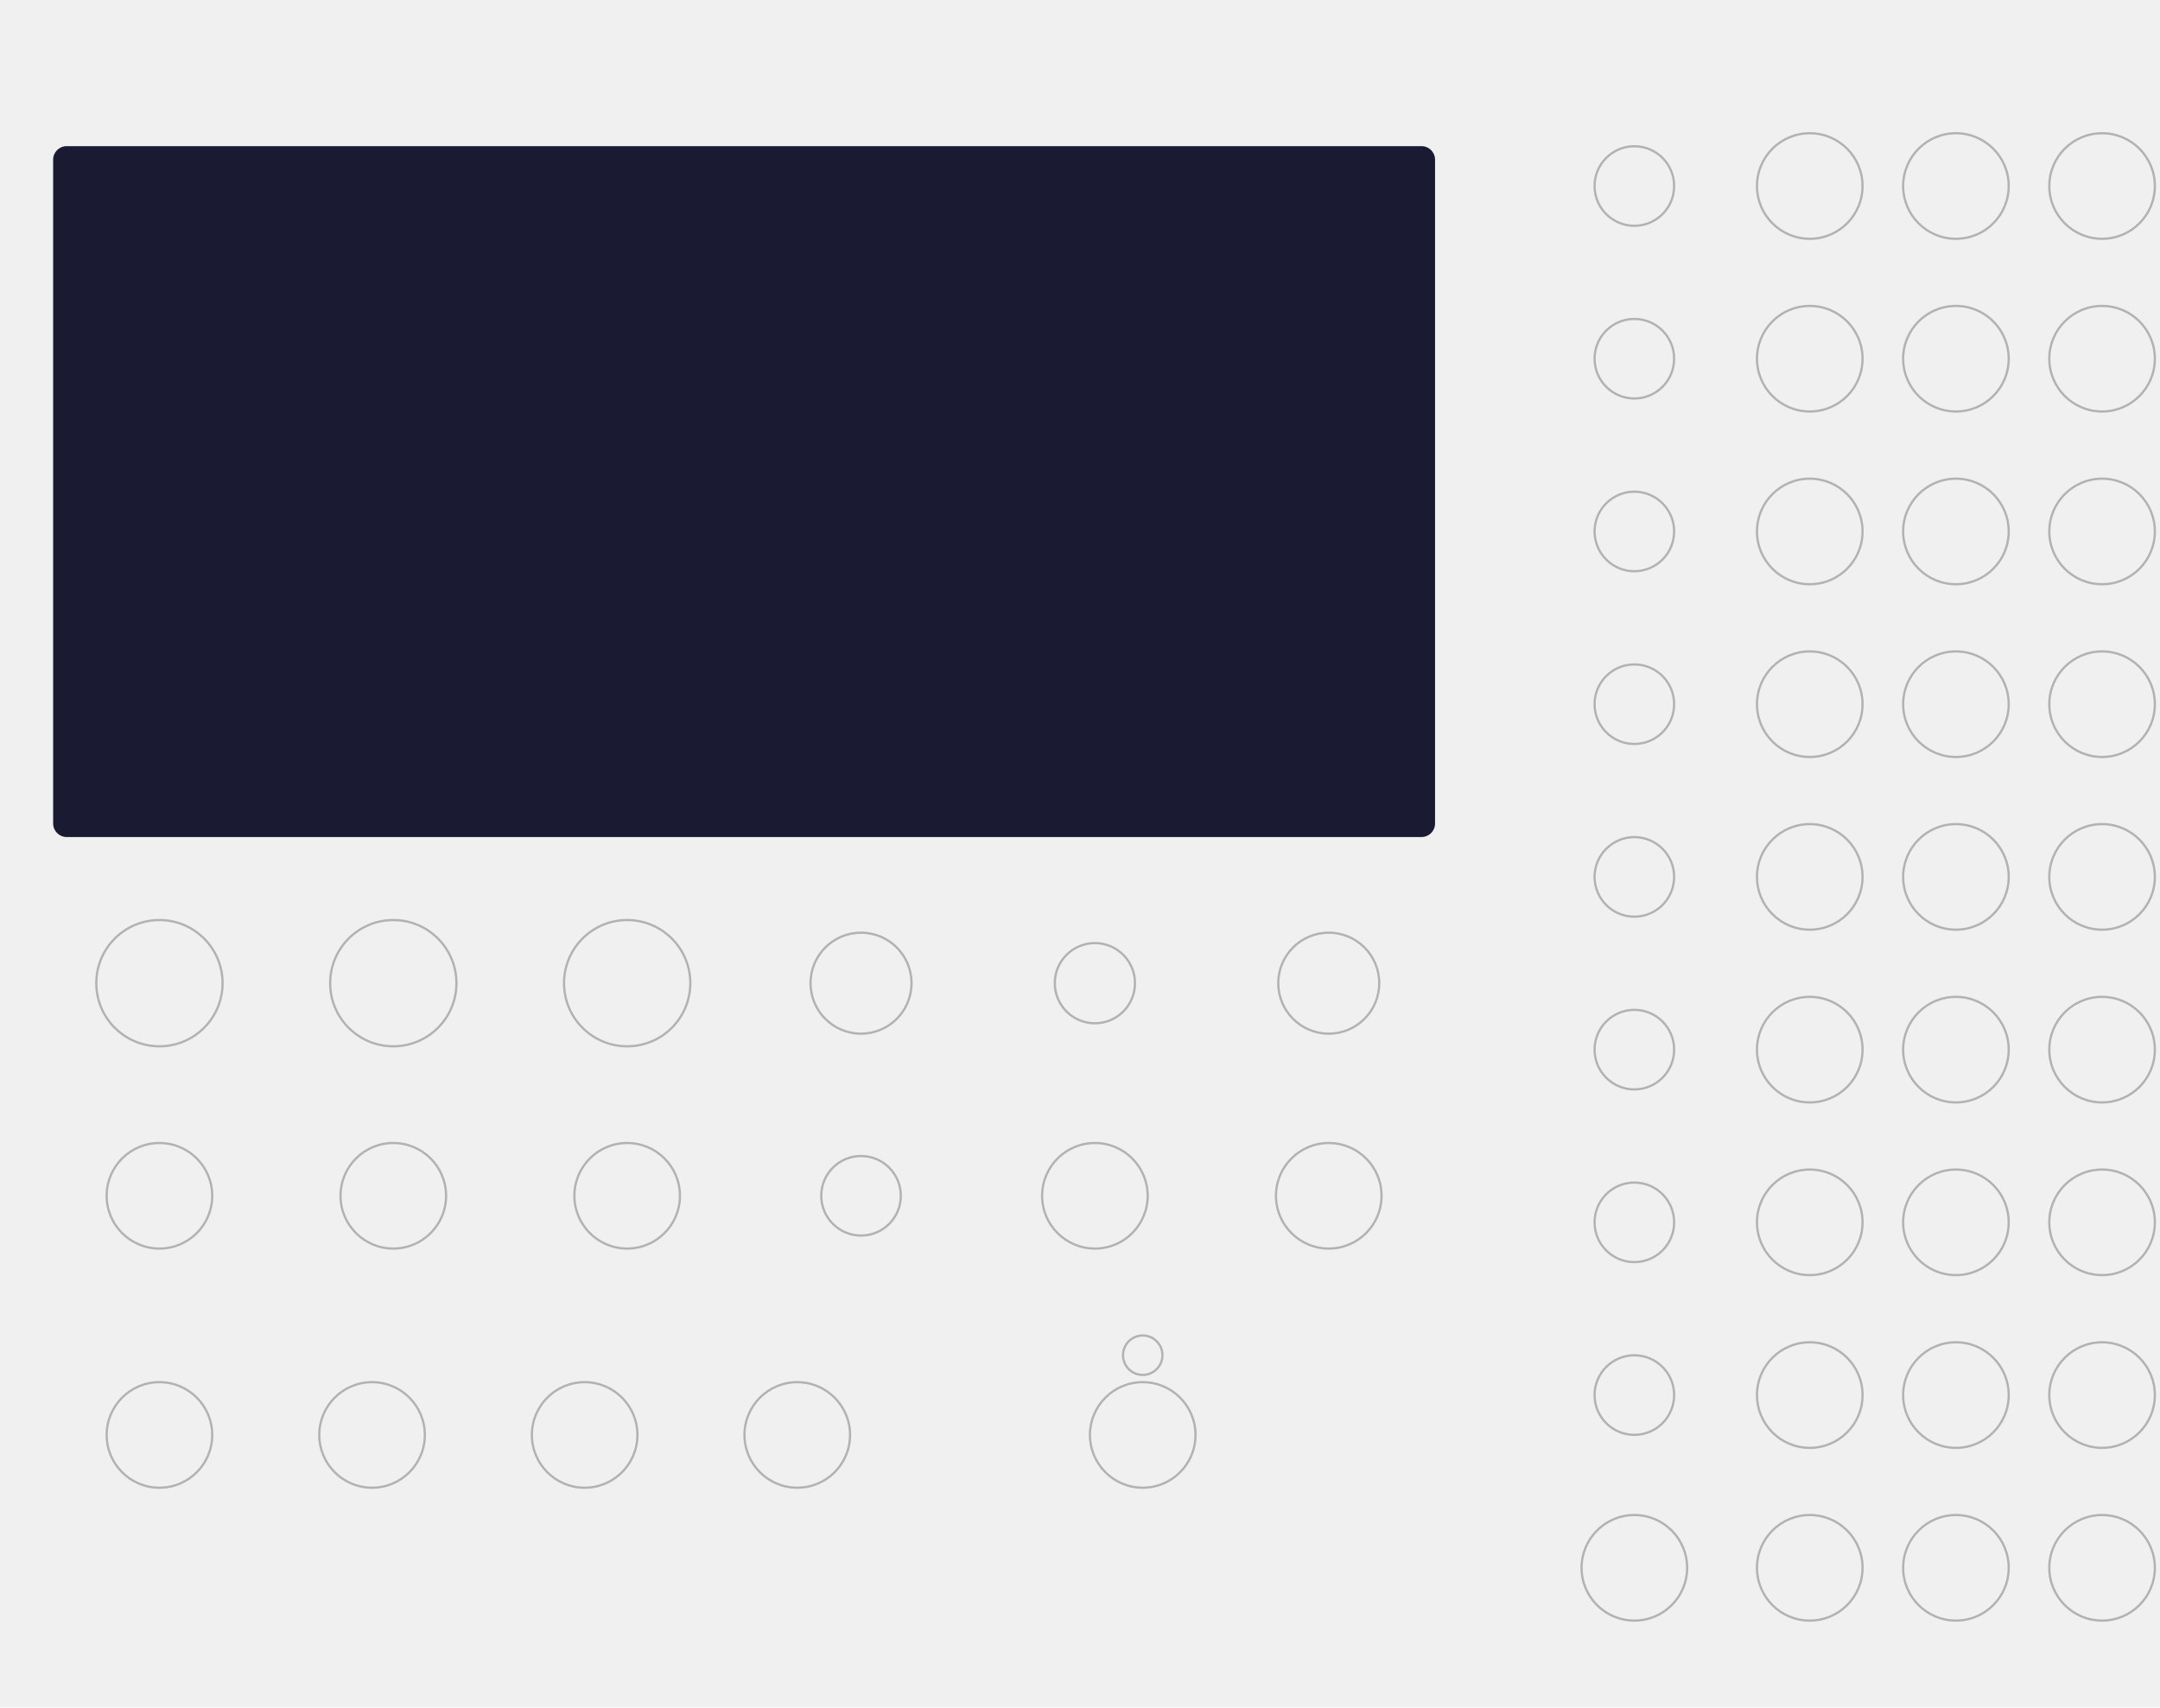
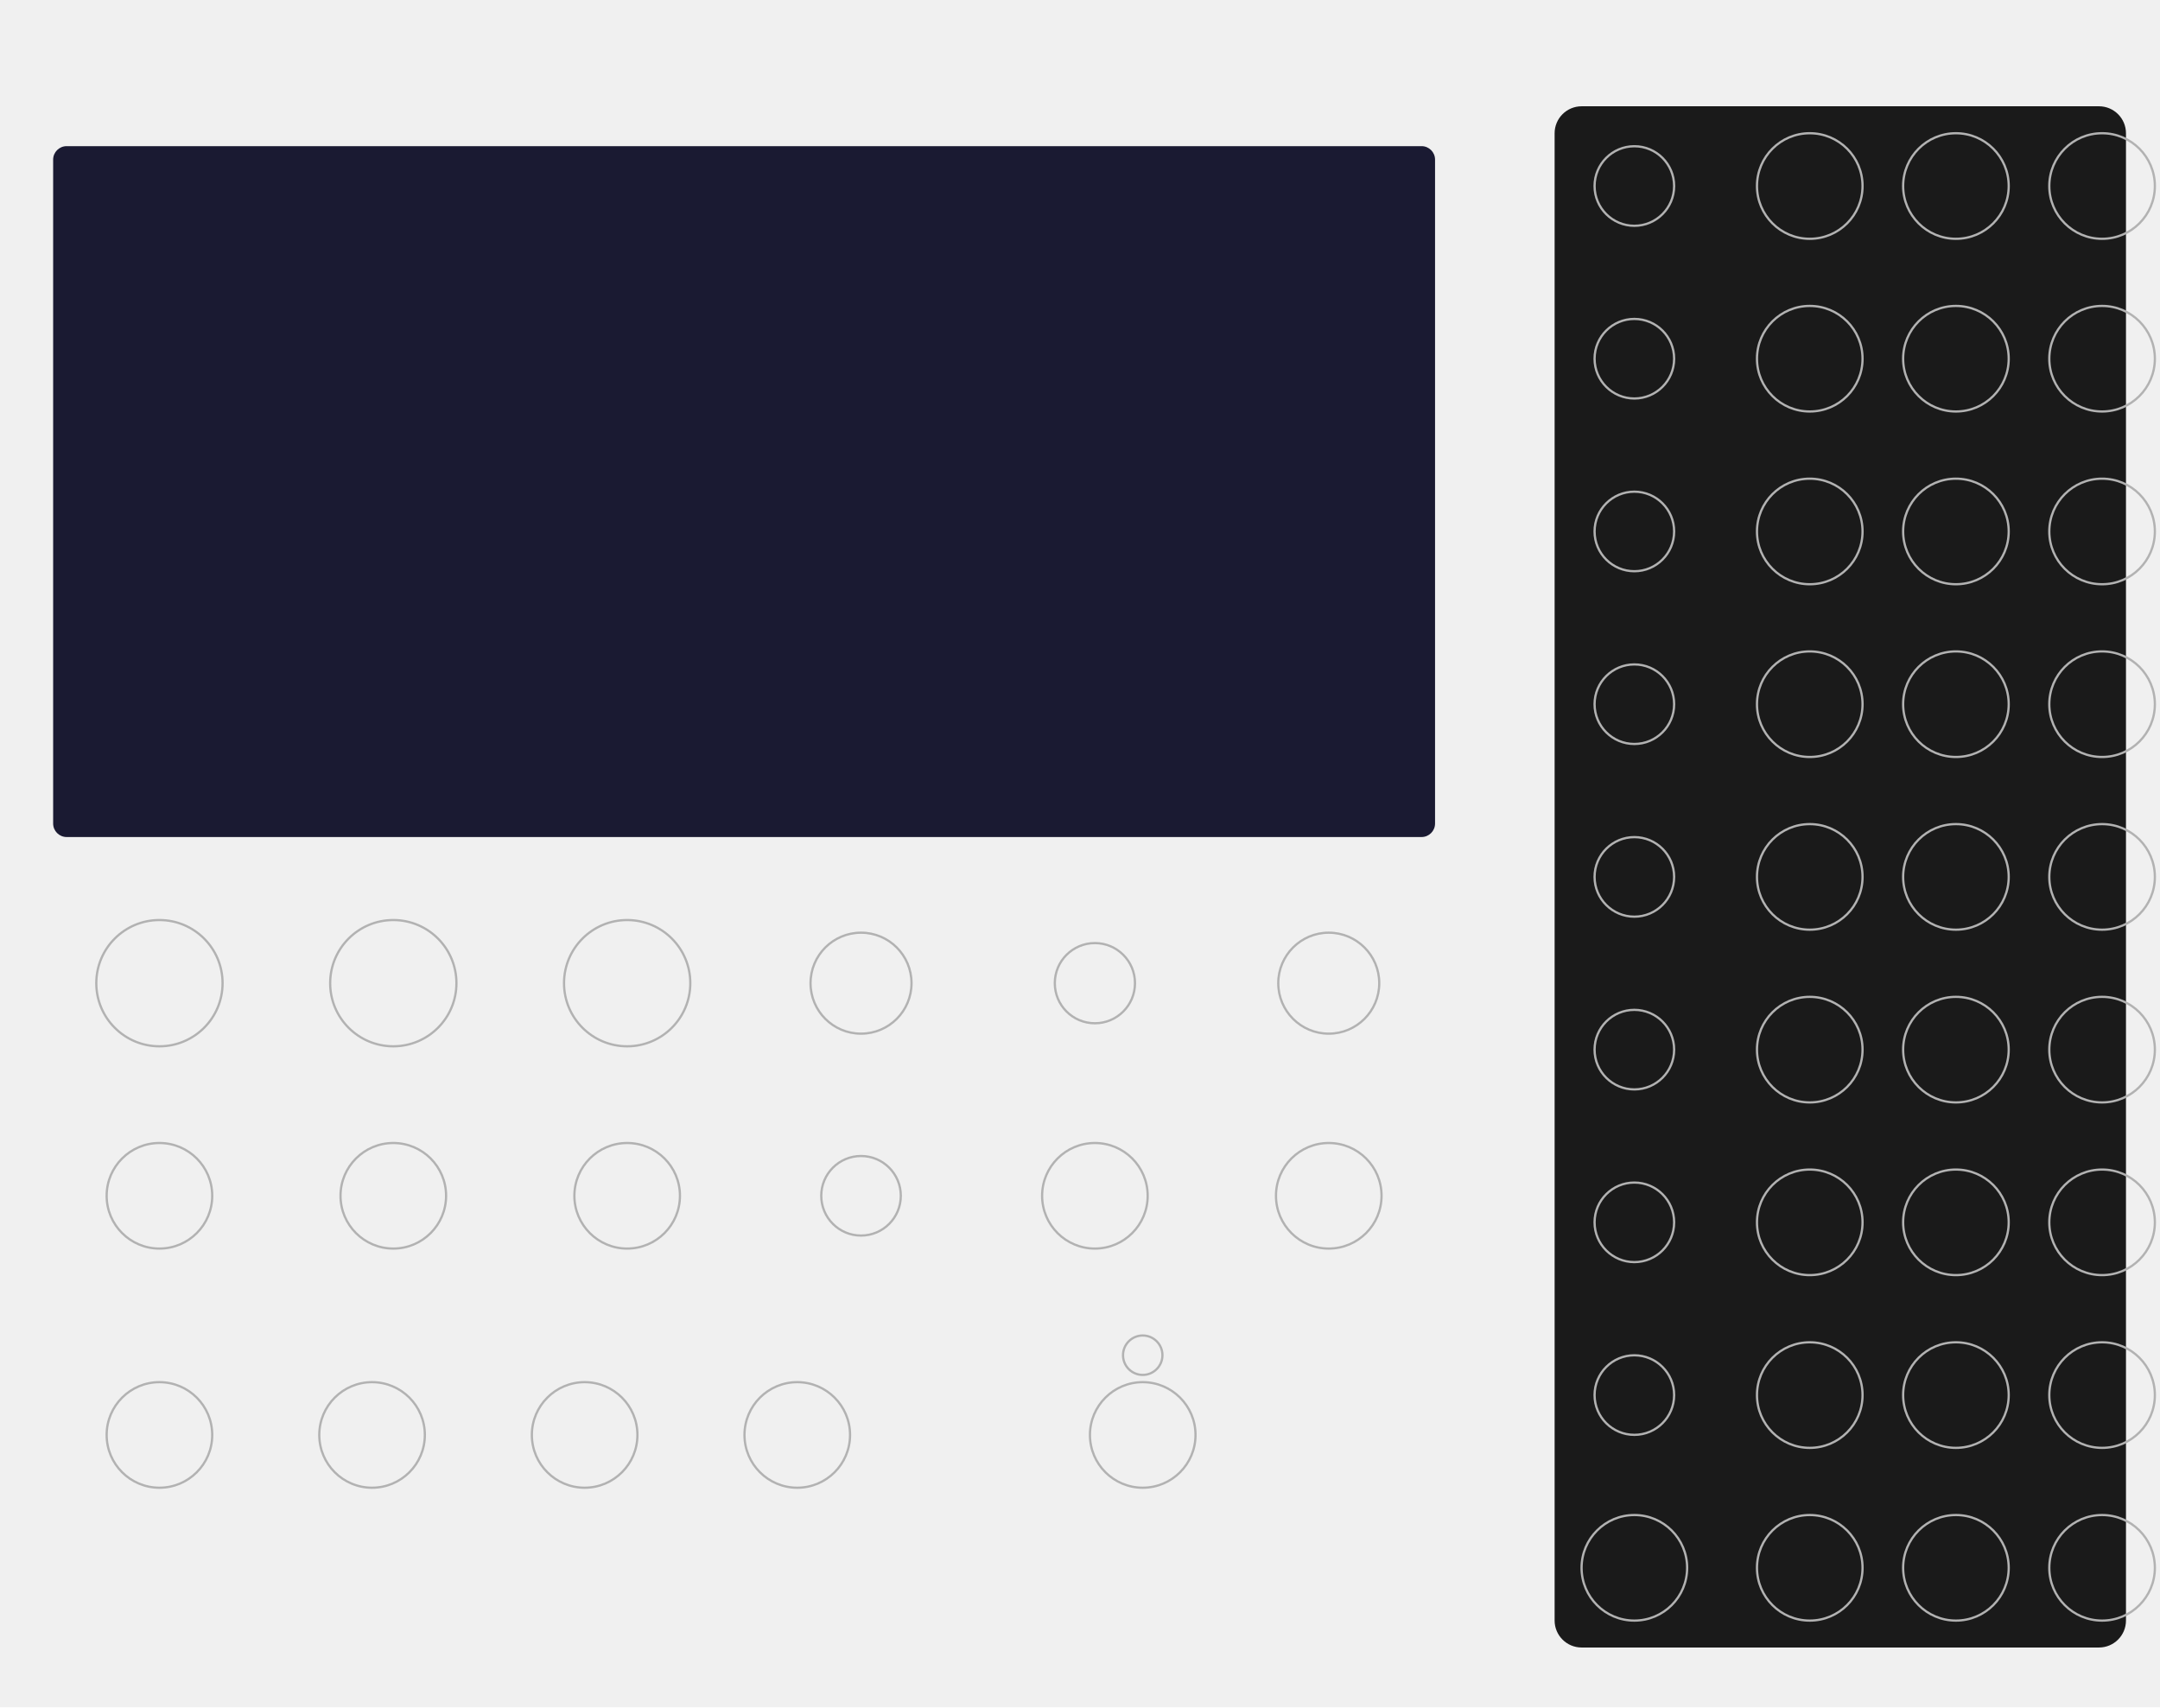
<svg xmlns="http://www.w3.org/2000/svg" width="162.56mm" height="128.50mm" viewBox="0 0 480.00 379.43">
  <g id="Background">
    <rect width="480.00" height="379.43" fill="#f0f0f0" />
  </g>
  <g id="Reticules">
+     <rect x="345.47" y="23.62" width="126.97" height="342.52" rx="6.00" fill="#1a1a1a" />
    <rect x="11.81" y="32.48" width="307.09" height="153.54" rx="3" fill="#1a1a32" />
    <circle cx="35.43" cy="218.50" r="14.03" fill="none" stroke="#b2b2b2" stroke-width=".5" />
    <circle cx="87.40" cy="218.50" r="14.03" fill="none" stroke="#b2b2b2" stroke-width=".5" />
    <circle cx="139.37" cy="218.50" r="14.03" fill="none" stroke="#b2b2b2" stroke-width=".5" />
    <circle cx="191.34" cy="218.50" r="11.22" fill="none" stroke="#b2b2b2" stroke-width=".5" />
    <circle cx="243.31" cy="218.50" r="8.91" fill="none" stroke="#b2b2b2" stroke-width=".5" />
    <circle cx="295.28" cy="218.50" r="11.22" fill="none" stroke="#b2b2b2" stroke-width=".5" />
    <circle cx="35.43" cy="265.75" r="11.73" fill="none" stroke="#b2b2b2" stroke-width=".5" />
    <circle cx="87.40" cy="265.75" r="11.73" fill="none" stroke="#b2b2b2" stroke-width=".5" />
    <circle cx="139.37" cy="265.75" r="11.73" fill="none" stroke="#b2b2b2" stroke-width=".5" />
    <circle cx="191.34" cy="265.75" r="8.84" fill="none" stroke="#b2b2b2" stroke-width=".5" />
    <circle cx="243.31" cy="265.75" r="11.73" fill="none" stroke="#b2b2b2" stroke-width=".5" />
    <circle cx="295.28" cy="265.75" r="11.73" fill="none" stroke="#b2b2b2" stroke-width=".5" />
    <circle cx="35.43" cy="318.90" r="11.73" fill="none" stroke="#b2b2b2" stroke-width=".5" />
    <circle cx="82.68" cy="318.90" r="11.73" fill="none" stroke="#b2b2b2" stroke-width=".5" />
    <circle cx="129.92" cy="318.90" r="11.73" fill="none" stroke="#b2b2b2" stroke-width=".5" />
    <circle cx="177.17" cy="318.90" r="11.73" fill="none" stroke="#b2b2b2" stroke-width=".5" />
    <circle cx="253.94" cy="301.18" r="4.38" fill="none" stroke="#b2b2b2" stroke-width=".5" />
    <circle cx="253.94" cy="318.90" r="11.73" fill="none" stroke="#b2b2b2" stroke-width=".5" />
    <circle cx="363.19" cy="41.34" r="8.84" fill="none" stroke="#b2b2b2" stroke-width=".5" />
    <circle cx="363.19" cy="79.72" r="8.84" fill="none" stroke="#b2b2b2" stroke-width=".5" />
    <circle cx="363.19" cy="118.11" r="8.84" fill="none" stroke="#b2b2b2" stroke-width=".5" />
    <circle cx="363.19" cy="156.50" r="8.84" fill="none" stroke="#b2b2b2" stroke-width=".5" />
    <circle cx="363.19" cy="194.88" r="8.84" fill="none" stroke="#b2b2b2" stroke-width=".5" />
    <circle cx="363.19" cy="233.27" r="8.84" fill="none" stroke="#b2b2b2" stroke-width=".5" />
    <circle cx="363.19" cy="271.65" r="8.84" fill="none" stroke="#b2b2b2" stroke-width=".5" />
    <circle cx="363.19" cy="310.04" r="8.84" fill="none" stroke="#b2b2b2" stroke-width=".5" />
    <circle cx="402.17" cy="41.34" r="11.73" fill="none" stroke="#b2b2b2" stroke-width=".5" />
    <circle cx="402.17" cy="79.72" r="11.73" fill="none" stroke="#b2b2b2" stroke-width=".5" />
    <circle cx="402.17" cy="118.11" r="11.73" fill="none" stroke="#b2b2b2" stroke-width=".5" />
    <circle cx="402.17" cy="156.50" r="11.73" fill="none" stroke="#b2b2b2" stroke-width=".5" />
    <circle cx="402.17" cy="194.88" r="11.73" fill="none" stroke="#b2b2b2" stroke-width=".5" />
    <circle cx="402.17" cy="233.27" r="11.73" fill="none" stroke="#b2b2b2" stroke-width=".5" />
    <circle cx="402.17" cy="271.65" r="11.73" fill="none" stroke="#b2b2b2" stroke-width=".5" />
    <circle cx="402.17" cy="310.04" r="11.73" fill="none" stroke="#b2b2b2" stroke-width=".5" />
    <circle cx="434.65" cy="41.34" r="11.73" fill="none" stroke="#b2b2b2" stroke-width=".5" />
    <circle cx="434.65" cy="79.72" r="11.73" fill="none" stroke="#b2b2b2" stroke-width=".5" />
    <circle cx="434.65" cy="118.11" r="11.73" fill="none" stroke="#b2b2b2" stroke-width=".5" />
    <circle cx="434.65" cy="156.50" r="11.73" fill="none" stroke="#b2b2b2" stroke-width=".5" />
    <circle cx="434.65" cy="194.88" r="11.73" fill="none" stroke="#b2b2b2" stroke-width=".5" />
    <circle cx="434.65" cy="233.27" r="11.73" fill="none" stroke="#b2b2b2" stroke-width=".5" />
    <circle cx="434.65" cy="271.65" r="11.73" fill="none" stroke="#b2b2b2" stroke-width=".5" />
    <circle cx="434.65" cy="310.04" r="11.73" fill="none" stroke="#b2b2b2" stroke-width=".5" />
    <circle cx="467.13" cy="41.34" r="11.73" fill="none" stroke="#b2b2b2" stroke-width=".5" />
    <circle cx="467.13" cy="79.72" r="11.73" fill="none" stroke="#b2b2b2" stroke-width=".5" />
    <circle cx="467.13" cy="118.11" r="11.73" fill="none" stroke="#b2b2b2" stroke-width=".5" />
    <circle cx="467.13" cy="156.50" r="11.73" fill="none" stroke="#b2b2b2" stroke-width=".5" />
    <circle cx="467.13" cy="194.88" r="11.73" fill="none" stroke="#b2b2b2" stroke-width=".5" />
    <circle cx="467.13" cy="233.27" r="11.73" fill="none" stroke="#b2b2b2" stroke-width=".5" />
    <circle cx="467.13" cy="271.65" r="11.73" fill="none" stroke="#b2b2b2" stroke-width=".5" />
    <circle cx="467.13" cy="310.04" r="11.73" fill="none" stroke="#b2b2b2" stroke-width=".5" />
    <circle cx="402.17" cy="348.43" r="11.73" fill="none" stroke="#b2b2b2" stroke-width=".5" />
    <circle cx="434.65" cy="348.43" r="11.73" fill="none" stroke="#b2b2b2" stroke-width=".5" />
    <circle cx="467.13" cy="348.43" r="11.73" fill="none" stroke="#b2b2b2" stroke-width=".5" />
    <circle cx="363.19" cy="348.43" r="11.73" fill="none" stroke="#b2b2b2" stroke-width=".5" />
  </g>
</svg>
